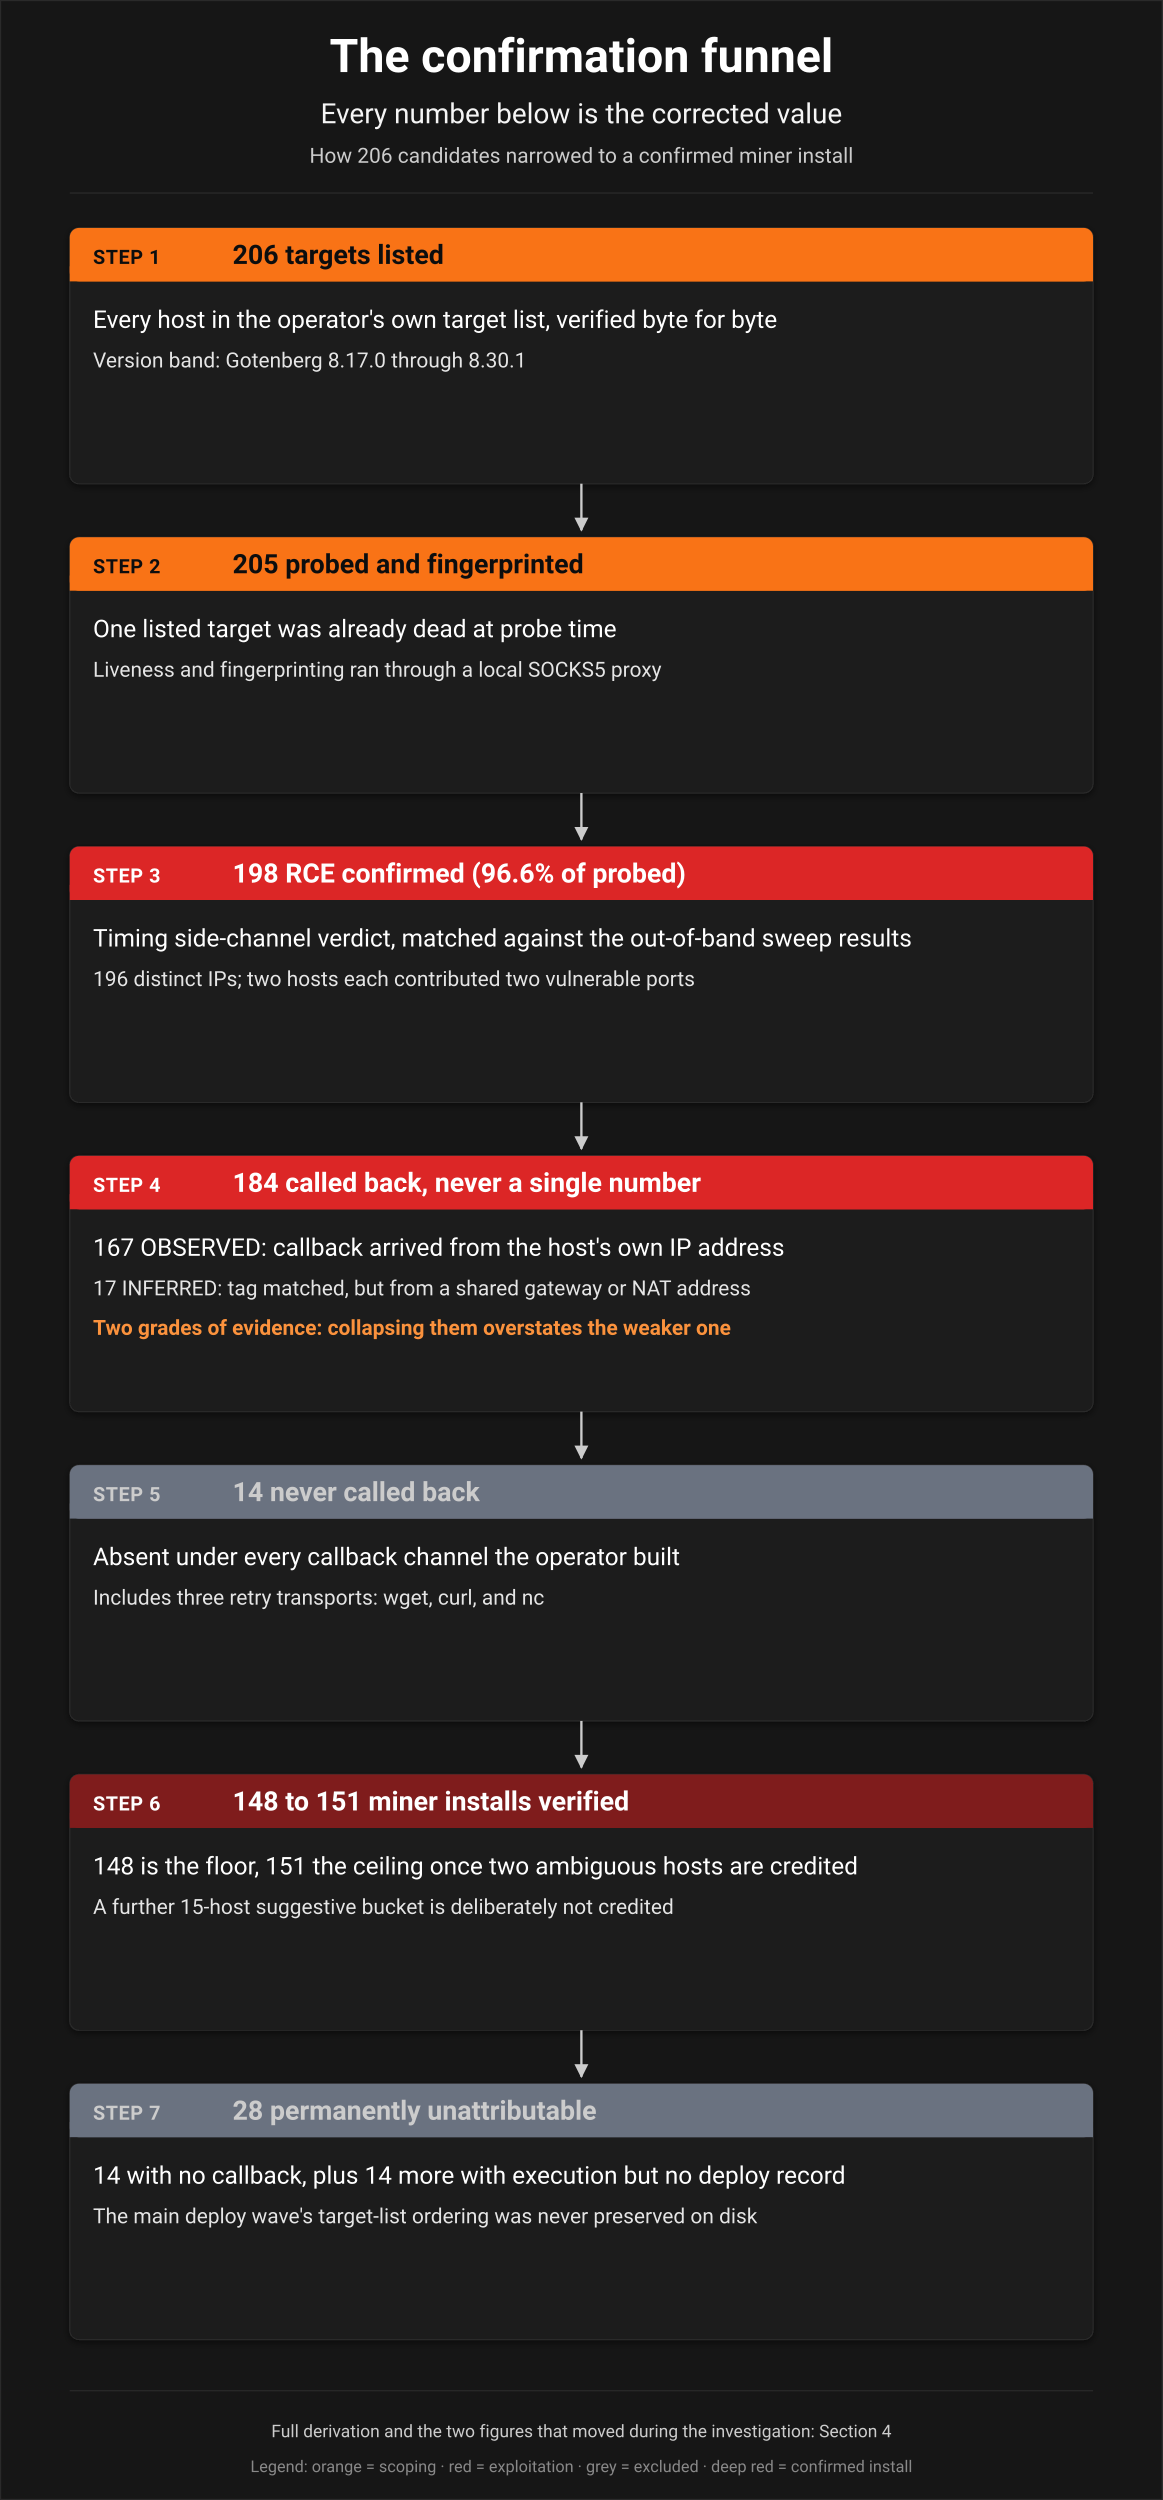
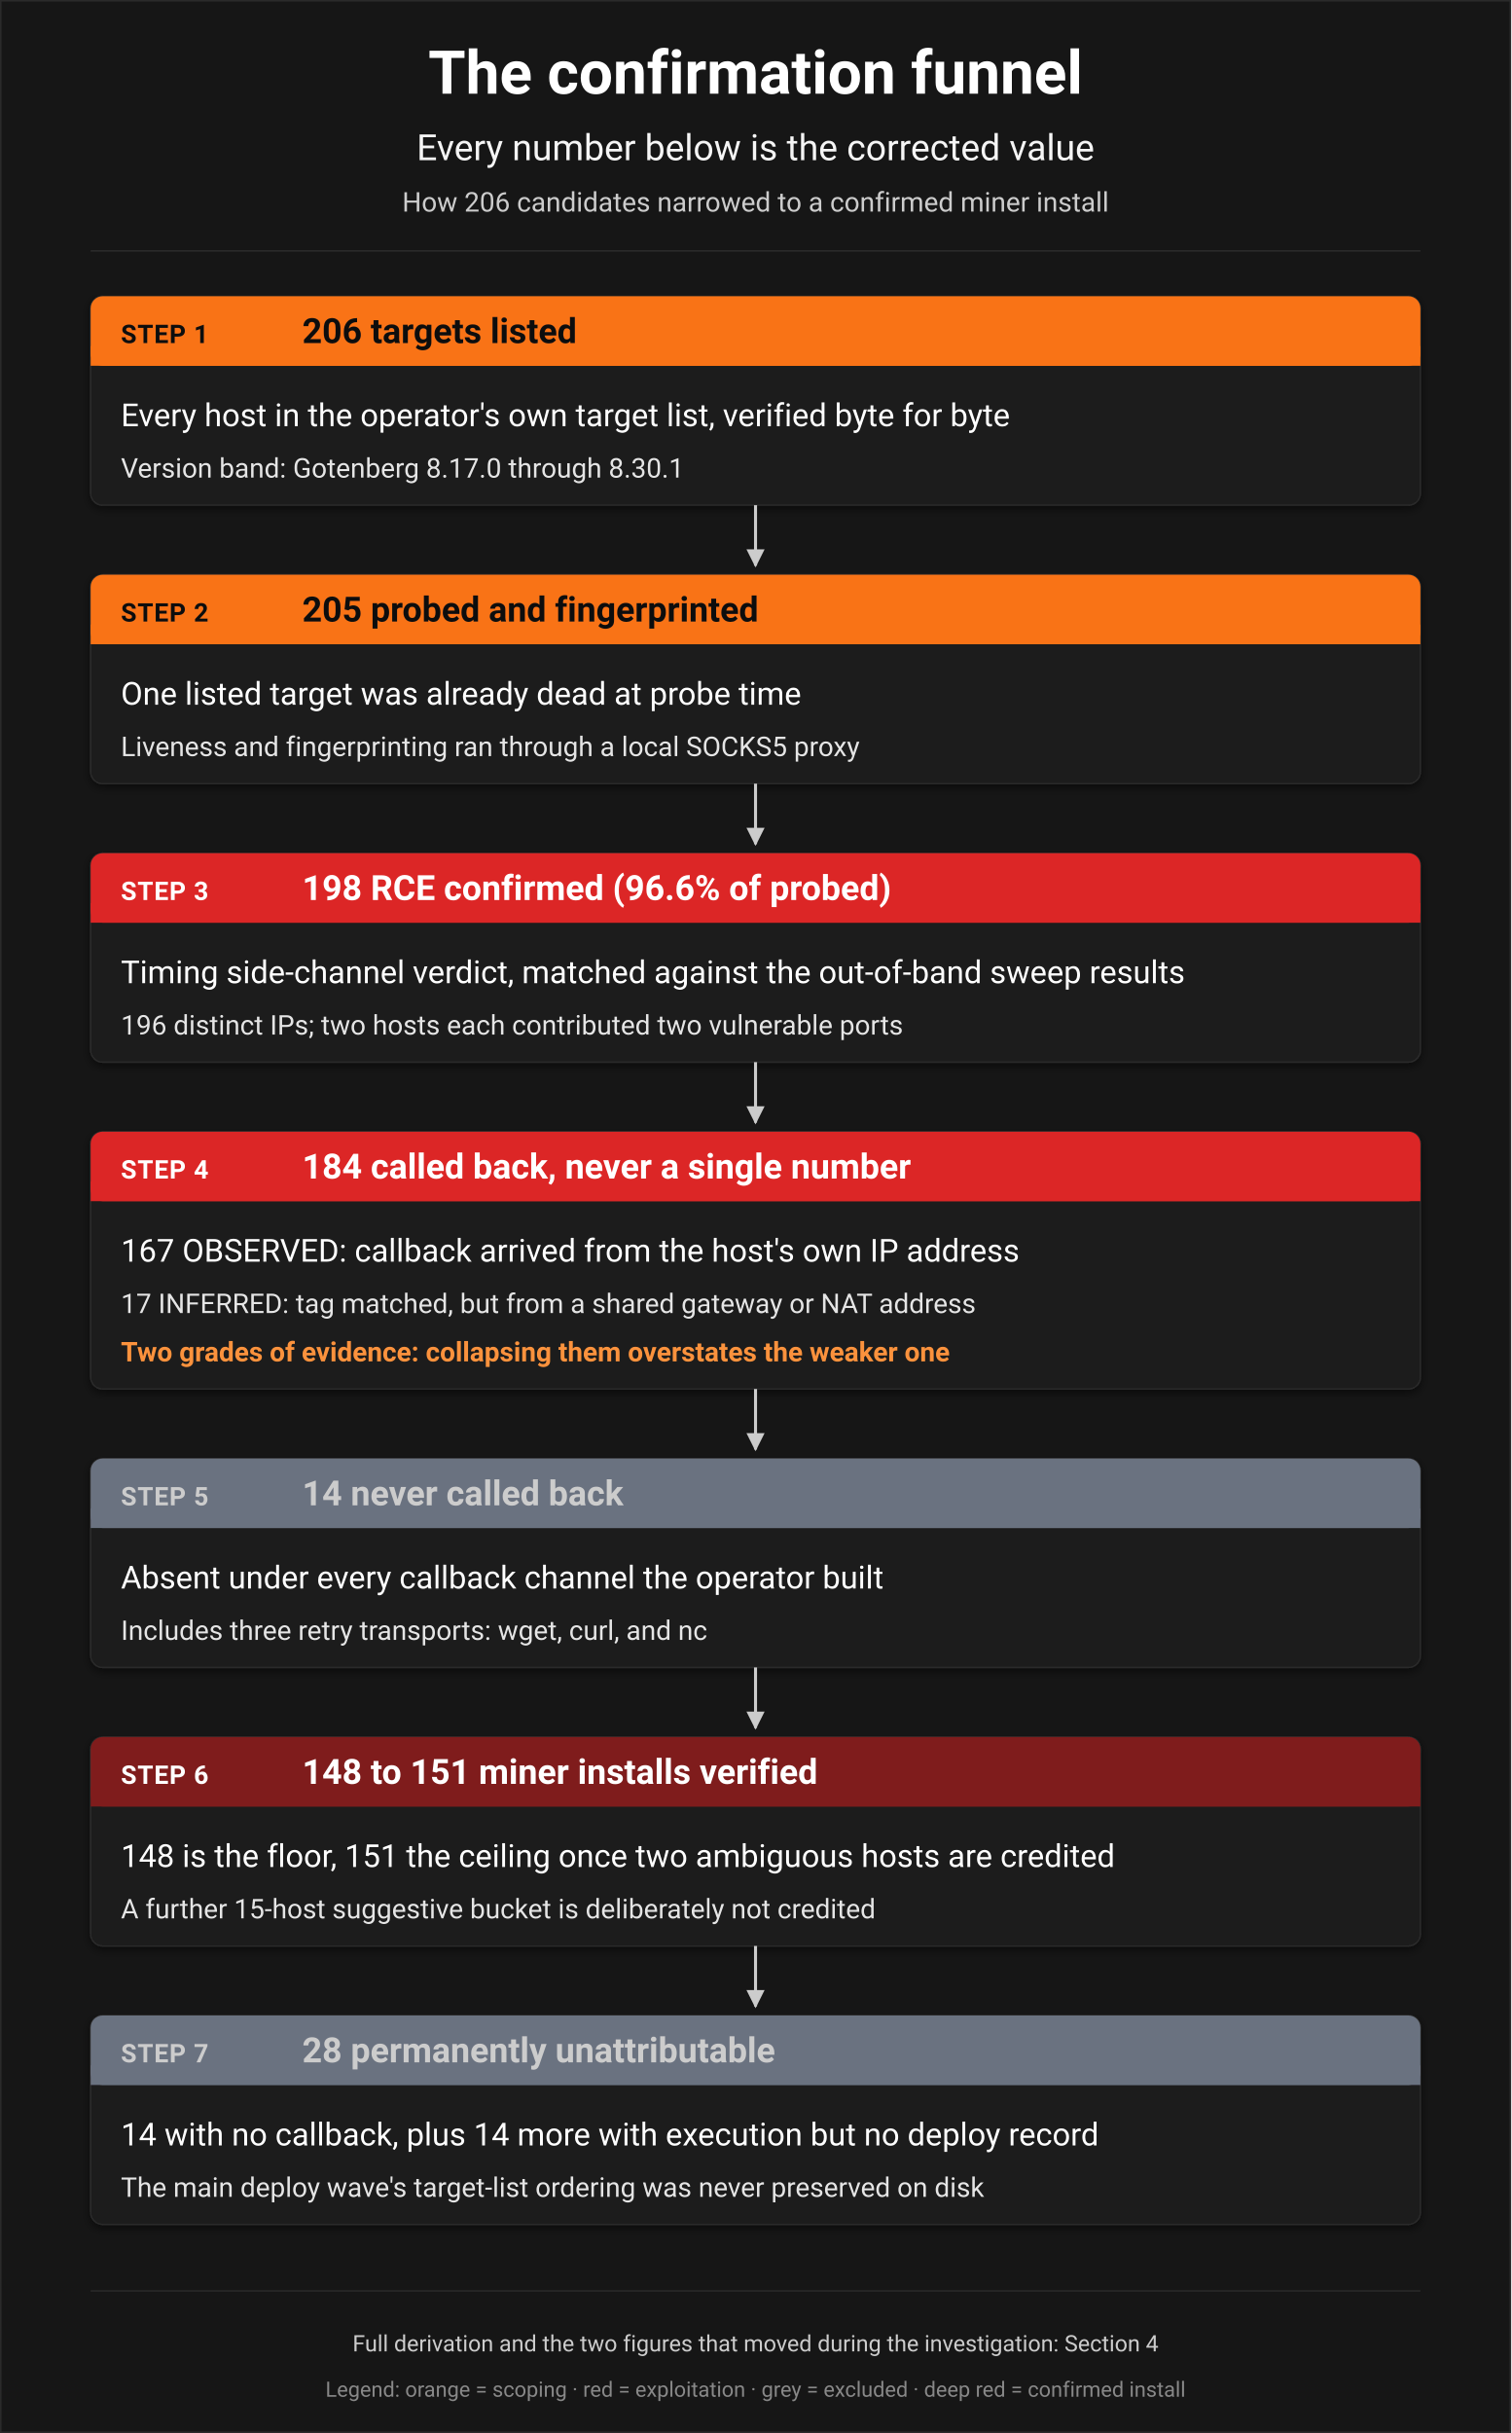
- <svg xmlns="http://www.w3.org/2000/svg" viewBox="0 0 1000 2150" font-family="-apple-system, BlinkMacSystemFont, 'Segoe UI', Roboto, 'Helvetica Neue', Arial, sans-serif">
+ <svg xmlns="http://www.w3.org/2000/svg" viewBox="0 0 1000 1609.75" font-family="-apple-system, BlinkMacSystemFont, 'Segoe UI', Roboto, 'Helvetica Neue', Arial, sans-serif">
  <defs>
    <marker id="arrow" viewBox="0 0 10 10" refX="9" refY="5" markerWidth="6" markerHeight="6" orient="auto">
      <path d="M 0 0 L 10 5 L 0 10 z" fill="#cccccc" />
    </marker>
    <filter id="cardShadow" x="-2%" y="-2%" width="104%" height="108%">
      <feDropShadow dx="0" dy="2" stdDeviation="3" flood-color="#000" flood-opacity="0.55" />
    </filter>
  </defs>
-   <rect width="1000" height="2150" fill="#161616" />
-   <rect x="0.5" y="0.5" width="999" height="2149" fill="none" stroke="#2a2a2a" stroke-width="1" />
+   <rect width="1000" height="1609.75" fill="#161616" />
+   <rect x="0.5" y="0.5" width="999" height="1608.75" fill="none" stroke="#2a2a2a" stroke-width="1" />
  <text x="500" y="62" text-anchor="middle" font-size="40" font-weight="700" fill="#ffffff">The confirmation funnel</text>
  <text x="500" y="106" text-anchor="middle" font-size="24" fill="#f5f5f5">Every number below is the corrected value</text>
  <text x="500" y="140" text-anchor="middle" font-size="18" fill="#cccccc">How 206 candidates narrowed to a confirmed miner install</text>
  <line x1="60" y1="166" x2="940" y2="166" stroke="#2a2a2a" stroke-width="1" />
  <g filter="url(#cardShadow)">
-     <rect x="60" y="196" width="880" height="220" rx="8" fill="#1a1a1a" stroke="#2a2a2a" stroke-width="1" />
+     <rect x="60" y="196" width="880" height="138.25" rx="8" fill="#1a1a1a" stroke="#2a2a2a" stroke-width="1" />
    <rect x="60" y="196" width="880" height="46" rx="8" fill="#f97316" />
    <rect x="60" y="229" width="880" height="13" fill="#f97316" />
    <text x="80" y="227" font-size="17" font-weight="700" fill="#111111" letter-spacing="0.5">STEP 1</text>
    <text x="200" y="227" font-size="23" font-weight="600" fill="#111111">206 targets listed</text>
    <text x="80" y="282" font-size="21" fill="#ffffff">Every host in the operator's own target list, verified byte for byte</text>
    <text x="80" y="316" font-size="18" fill="#e5e5e5">Version band: Gotenberg 8.17.0 through 8.30.1</text>
  </g>
-   <line x1="500" y1="416" x2="500" y2="456" stroke="#cccccc" stroke-width="2" marker-end="url(#arrow)" />
+   <line x1="500" y1="334.25" x2="500" y2="374.25" stroke="#cccccc" stroke-width="2" marker-end="url(#arrow)" />
  <g filter="url(#cardShadow)">
-     <rect x="60" y="462" width="880" height="220" rx="8" fill="#1a1a1a" stroke="#2a2a2a" stroke-width="1" />
-     <rect x="60" y="462" width="880" height="46" rx="8" fill="#f97316" />
-     <rect x="60" y="495" width="880" height="13" fill="#f97316" />
-     <text x="80" y="493" font-size="17" font-weight="700" fill="#111111" letter-spacing="0.5">STEP 2</text>
-     <text x="200" y="493" font-size="23" font-weight="600" fill="#111111">205 probed and fingerprinted</text>
-     <text x="80" y="548" font-size="21" fill="#ffffff">One listed target was already dead at probe time</text>
-     <text x="80" y="582" font-size="18" fill="#e5e5e5">Liveness and fingerprinting ran through a local SOCKS5 proxy</text>
+     <rect x="60" y="380.25" width="880" height="138.25" rx="8" fill="#1a1a1a" stroke="#2a2a2a" stroke-width="1" />
+     <rect x="60" y="380.25" width="880" height="46" rx="8" fill="#f97316" />
+     <rect x="60" y="413.25" width="880" height="13" fill="#f97316" />
+     <text x="80" y="411.25" font-size="17" font-weight="700" fill="#111111" letter-spacing="0.5">STEP 2</text>
+     <text x="200" y="411.25" font-size="23" font-weight="600" fill="#111111">205 probed and fingerprinted</text>
+     <text x="80" y="466.25" font-size="21" fill="#ffffff">One listed target was already dead at probe time</text>
+     <text x="80" y="500.25" font-size="18" fill="#e5e5e5">Liveness and fingerprinting ran through a local SOCKS5 proxy</text>
  </g>
-   <line x1="500" y1="682" x2="500" y2="722" stroke="#cccccc" stroke-width="2" marker-end="url(#arrow)" />
+   <line x1="500" y1="518.5" x2="500" y2="558.5" stroke="#cccccc" stroke-width="2" marker-end="url(#arrow)" />
  <g filter="url(#cardShadow)">
-     <rect x="60" y="728" width="880" height="220" rx="8" fill="#1a1a1a" stroke="#2a2a2a" stroke-width="1" />
-     <rect x="60" y="728" width="880" height="46" rx="8" fill="#dc2626" />
-     <rect x="60" y="761" width="880" height="13" fill="#dc2626" />
-     <text x="80" y="759" font-size="17" font-weight="700" fill="#ffffff" letter-spacing="0.5">STEP 3</text>
-     <text x="200" y="759" font-size="23" font-weight="600" fill="#ffffff">198 RCE confirmed (96.6% of probed)</text>
-     <text x="80" y="814" font-size="21" fill="#ffffff">Timing side-channel verdict, matched against the out-of-band sweep results</text>
-     <text x="80" y="848" font-size="18" fill="#e5e5e5">196 distinct IPs; two hosts each contributed two vulnerable ports</text>
+     <rect x="60" y="564.5" width="880" height="138.25" rx="8" fill="#1a1a1a" stroke="#2a2a2a" stroke-width="1" />
+     <rect x="60" y="564.5" width="880" height="46" rx="8" fill="#dc2626" />
+     <rect x="60" y="597.5" width="880" height="13" fill="#dc2626" />
+     <text x="80" y="595.5" font-size="17" font-weight="700" fill="#ffffff" letter-spacing="0.5">STEP 3</text>
+     <text x="200" y="595.5" font-size="23" font-weight="600" fill="#ffffff">198 RCE confirmed (96.6% of probed)</text>
+     <text x="80" y="650.5" font-size="21" fill="#ffffff">Timing side-channel verdict, matched against the out-of-band sweep results</text>
+     <text x="80" y="684.5" font-size="18" fill="#e5e5e5">196 distinct IPs; two hosts each contributed two vulnerable ports</text>
  </g>
-   <line x1="500" y1="948" x2="500" y2="988" stroke="#cccccc" stroke-width="2" marker-end="url(#arrow)" />
+   <line x1="500" y1="702.75" x2="500" y2="742.75" stroke="#cccccc" stroke-width="2" marker-end="url(#arrow)" />
  <g filter="url(#cardShadow)">
-     <rect x="60" y="994" width="880" height="220" rx="8" fill="#1a1a1a" stroke="#2a2a2a" stroke-width="1" />
-     <rect x="60" y="994" width="880" height="46" rx="8" fill="#dc2626" />
-     <rect x="60" y="1027" width="880" height="13" fill="#dc2626" />
-     <text x="80" y="1025" font-size="17" font-weight="700" fill="#ffffff" letter-spacing="0.5">STEP 4</text>
-     <text x="200" y="1025" font-size="23" font-weight="600" fill="#ffffff">184 called back, never a single number</text>
-     <text x="80" y="1080" font-size="21" fill="#ffffff">167 OBSERVED: callback arrived from the host's own IP address</text>
-     <text x="80" y="1114" font-size="18" fill="#e5e5e5">17 INFERRED: tag matched, but from a shared gateway or NAT address</text>
-     <text x="80" y="1148" font-size="18" fill="#fb923c" font-weight="600">Two grades of evidence: collapsing them overstates the weaker one</text>
+     <rect x="60" y="748.75" width="880" height="170.25" rx="8" fill="#1a1a1a" stroke="#2a2a2a" stroke-width="1" />
+     <rect x="60" y="748.75" width="880" height="46" rx="8" fill="#dc2626" />
+     <rect x="60" y="781.75" width="880" height="13" fill="#dc2626" />
+     <text x="80" y="779.75" font-size="17" font-weight="700" fill="#ffffff" letter-spacing="0.5">STEP 4</text>
+     <text x="200" y="779.75" font-size="23" font-weight="600" fill="#ffffff">184 called back, never a single number</text>
+     <text x="80" y="834.75" font-size="21" fill="#ffffff">167 OBSERVED: callback arrived from the host's own IP address</text>
+     <text x="80" y="868.75" font-size="18" fill="#e5e5e5">17 INFERRED: tag matched, but from a shared gateway or NAT address</text>
+     <text x="80" y="900.75" font-size="18" fill="#fb923c" font-weight="600">Two grades of evidence: collapsing them overstates the weaker one</text>
  </g>
-   <line x1="500" y1="1214" x2="500" y2="1254" stroke="#cccccc" stroke-width="2" marker-end="url(#arrow)" />
+   <line x1="500" y1="919" x2="500" y2="959" stroke="#cccccc" stroke-width="2" marker-end="url(#arrow)" />
  <g filter="url(#cardShadow)">
-     <rect x="60" y="1260" width="880" height="220" rx="8" fill="#1a1a1a" stroke="#2a2a2a" stroke-width="1" />
-     <rect x="60" y="1260" width="880" height="46" rx="8" fill="#6b7280" />
-     <rect x="60" y="1293" width="880" height="13" fill="#6b7280" />
-     <text x="80" y="1291" font-size="17" font-weight="700" fill="#cccccc" letter-spacing="0.5">STEP 5</text>
-     <text x="200" y="1291" font-size="23" font-weight="600" fill="#cccccc">14 never called back</text>
-     <text x="80" y="1346" font-size="21" fill="#ffffff">Absent under every callback channel the operator built</text>
-     <text x="80" y="1380" font-size="18" fill="#e5e5e5">Includes three retry transports: wget, curl, and nc</text>
+     <rect x="60" y="965" width="880" height="138.25" rx="8" fill="#1a1a1a" stroke="#2a2a2a" stroke-width="1" />
+     <rect x="60" y="965" width="880" height="46" rx="8" fill="#6b7280" />
+     <rect x="60" y="998" width="880" height="13" fill="#6b7280" />
+     <text x="80" y="996" font-size="17" font-weight="700" fill="#cccccc" letter-spacing="0.5">STEP 5</text>
+     <text x="200" y="996" font-size="23" font-weight="600" fill="#cccccc">14 never called back</text>
+     <text x="80" y="1051" font-size="21" fill="#ffffff">Absent under every callback channel the operator built</text>
+     <text x="80" y="1085" font-size="18" fill="#e5e5e5">Includes three retry transports: wget, curl, and nc</text>
  </g>
-   <line x1="500" y1="1480" x2="500" y2="1520" stroke="#cccccc" stroke-width="2" marker-end="url(#arrow)" />
+   <line x1="500" y1="1103.25" x2="500" y2="1143.25" stroke="#cccccc" stroke-width="2" marker-end="url(#arrow)" />
  <g filter="url(#cardShadow)">
-     <rect x="60" y="1526" width="880" height="220" rx="8" fill="#1a1a1a" stroke="#2a2a2a" stroke-width="1" />
-     <rect x="60" y="1526" width="880" height="46" rx="8" fill="#7f1d1d" />
-     <rect x="60" y="1559" width="880" height="13" fill="#7f1d1d" />
-     <text x="80" y="1557" font-size="17" font-weight="700" fill="#ffffff" letter-spacing="0.5">STEP 6</text>
-     <text x="200" y="1557" font-size="23" font-weight="600" fill="#ffffff">148 to 151 miner installs verified</text>
-     <text x="80" y="1612" font-size="21" fill="#ffffff">148 is the floor, 151 the ceiling once two ambiguous hosts are credited</text>
-     <text x="80" y="1646" font-size="18" fill="#e5e5e5">A further 15-host suggestive bucket is deliberately not credited</text>
+     <rect x="60" y="1149.25" width="880" height="138.25" rx="8" fill="#1a1a1a" stroke="#2a2a2a" stroke-width="1" />
+     <rect x="60" y="1149.25" width="880" height="46" rx="8" fill="#7f1d1d" />
+     <rect x="60" y="1182.25" width="880" height="13" fill="#7f1d1d" />
+     <text x="80" y="1180.25" font-size="17" font-weight="700" fill="#ffffff" letter-spacing="0.5">STEP 6</text>
+     <text x="200" y="1180.25" font-size="23" font-weight="600" fill="#ffffff">148 to 151 miner installs verified</text>
+     <text x="80" y="1235.25" font-size="21" fill="#ffffff">148 is the floor, 151 the ceiling once two ambiguous hosts are credited</text>
+     <text x="80" y="1269.25" font-size="18" fill="#e5e5e5">A further 15-host suggestive bucket is deliberately not credited</text>
  </g>
-   <line x1="500" y1="1746" x2="500" y2="1786" stroke="#cccccc" stroke-width="2" marker-end="url(#arrow)" />
+   <line x1="500" y1="1287.5" x2="500" y2="1327.5" stroke="#cccccc" stroke-width="2" marker-end="url(#arrow)" />
  <g filter="url(#cardShadow)">
-     <rect x="60" y="1792" width="880" height="220" rx="8" fill="#1a1a1a" stroke="#2a2a2a" stroke-width="1" />
-     <rect x="60" y="1792" width="880" height="46" rx="8" fill="#6b7280" />
-     <rect x="60" y="1825" width="880" height="13" fill="#6b7280" />
-     <text x="80" y="1823" font-size="17" font-weight="700" fill="#cccccc" letter-spacing="0.5">STEP 7</text>
-     <text x="200" y="1823" font-size="23" font-weight="600" fill="#cccccc">28 permanently unattributable</text>
-     <text x="80" y="1878" font-size="21" fill="#ffffff">14 with no callback, plus 14 more with execution but no deploy record</text>
-     <text x="80" y="1912" font-size="18" fill="#e5e5e5">The main deploy wave's target-list ordering was never preserved on disk</text>
+     <rect x="60" y="1333.5" width="880" height="138.25" rx="8" fill="#1a1a1a" stroke="#2a2a2a" stroke-width="1" />
+     <rect x="60" y="1333.5" width="880" height="46" rx="8" fill="#6b7280" />
+     <rect x="60" y="1366.5" width="880" height="13" fill="#6b7280" />
+     <text x="80" y="1364.5" font-size="17" font-weight="700" fill="#cccccc" letter-spacing="0.5">STEP 7</text>
+     <text x="200" y="1364.5" font-size="23" font-weight="600" fill="#cccccc">28 permanently unattributable</text>
+     <text x="80" y="1419.5" font-size="21" fill="#ffffff">14 with no callback, plus 14 more with execution but no deploy record</text>
+     <text x="80" y="1453.5" font-size="18" fill="#e5e5e5">The main deploy wave's target-list ordering was never preserved on disk</text>
  </g>
-   <line x1="60" y1="2056" x2="940" y2="2056" stroke="#2a2a2a" stroke-width="1" />
-   <text x="500" y="2096" text-anchor="middle" font-size="15" fill="#cccccc">Full derivation and the two figures that moved during the investigation: Section 4</text>
-   <text x="500" y="2126" text-anchor="middle" font-size="14" fill="#888888">Legend: orange = scoping · red = exploitation · grey = excluded · deep red = confirmed install</text>
+   <line x1="60" y1="1515.75" x2="940" y2="1515.75" stroke="#2a2a2a" stroke-width="1" />
+   <text x="500" y="1555.75" text-anchor="middle" font-size="15" fill="#cccccc">Full derivation and the two figures that moved during the investigation: Section 4</text>
+   <text x="500" y="1585.75" text-anchor="middle" font-size="14" fill="#888888">Legend: orange = scoping · red = exploitation · grey = excluded · deep red = confirmed install</text>
</svg>
